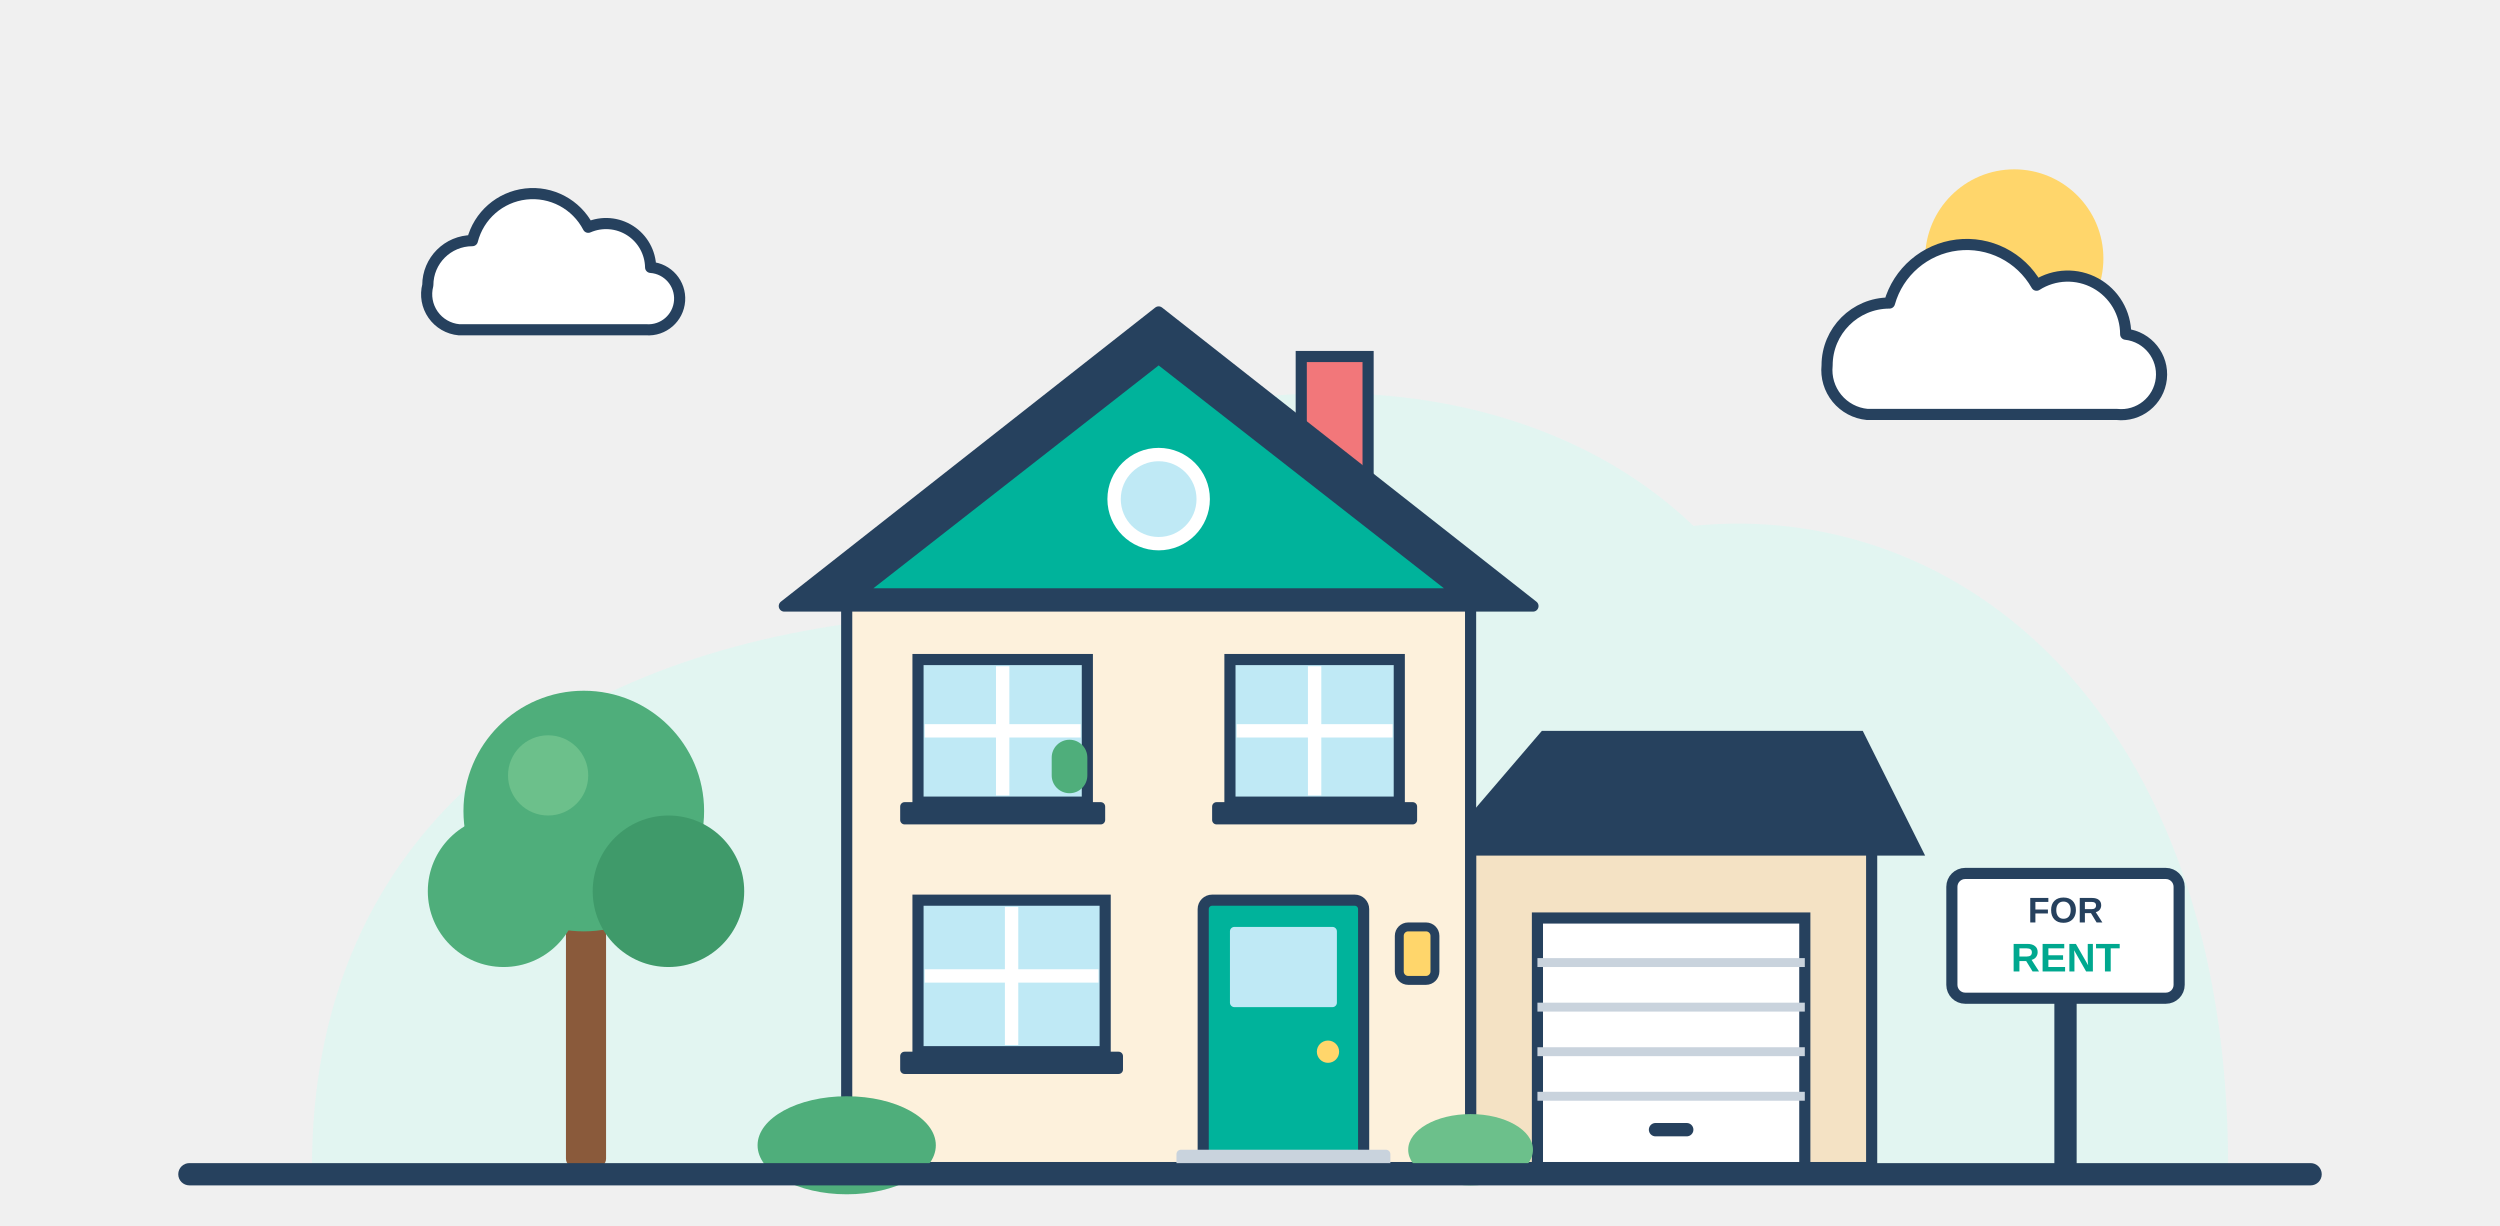
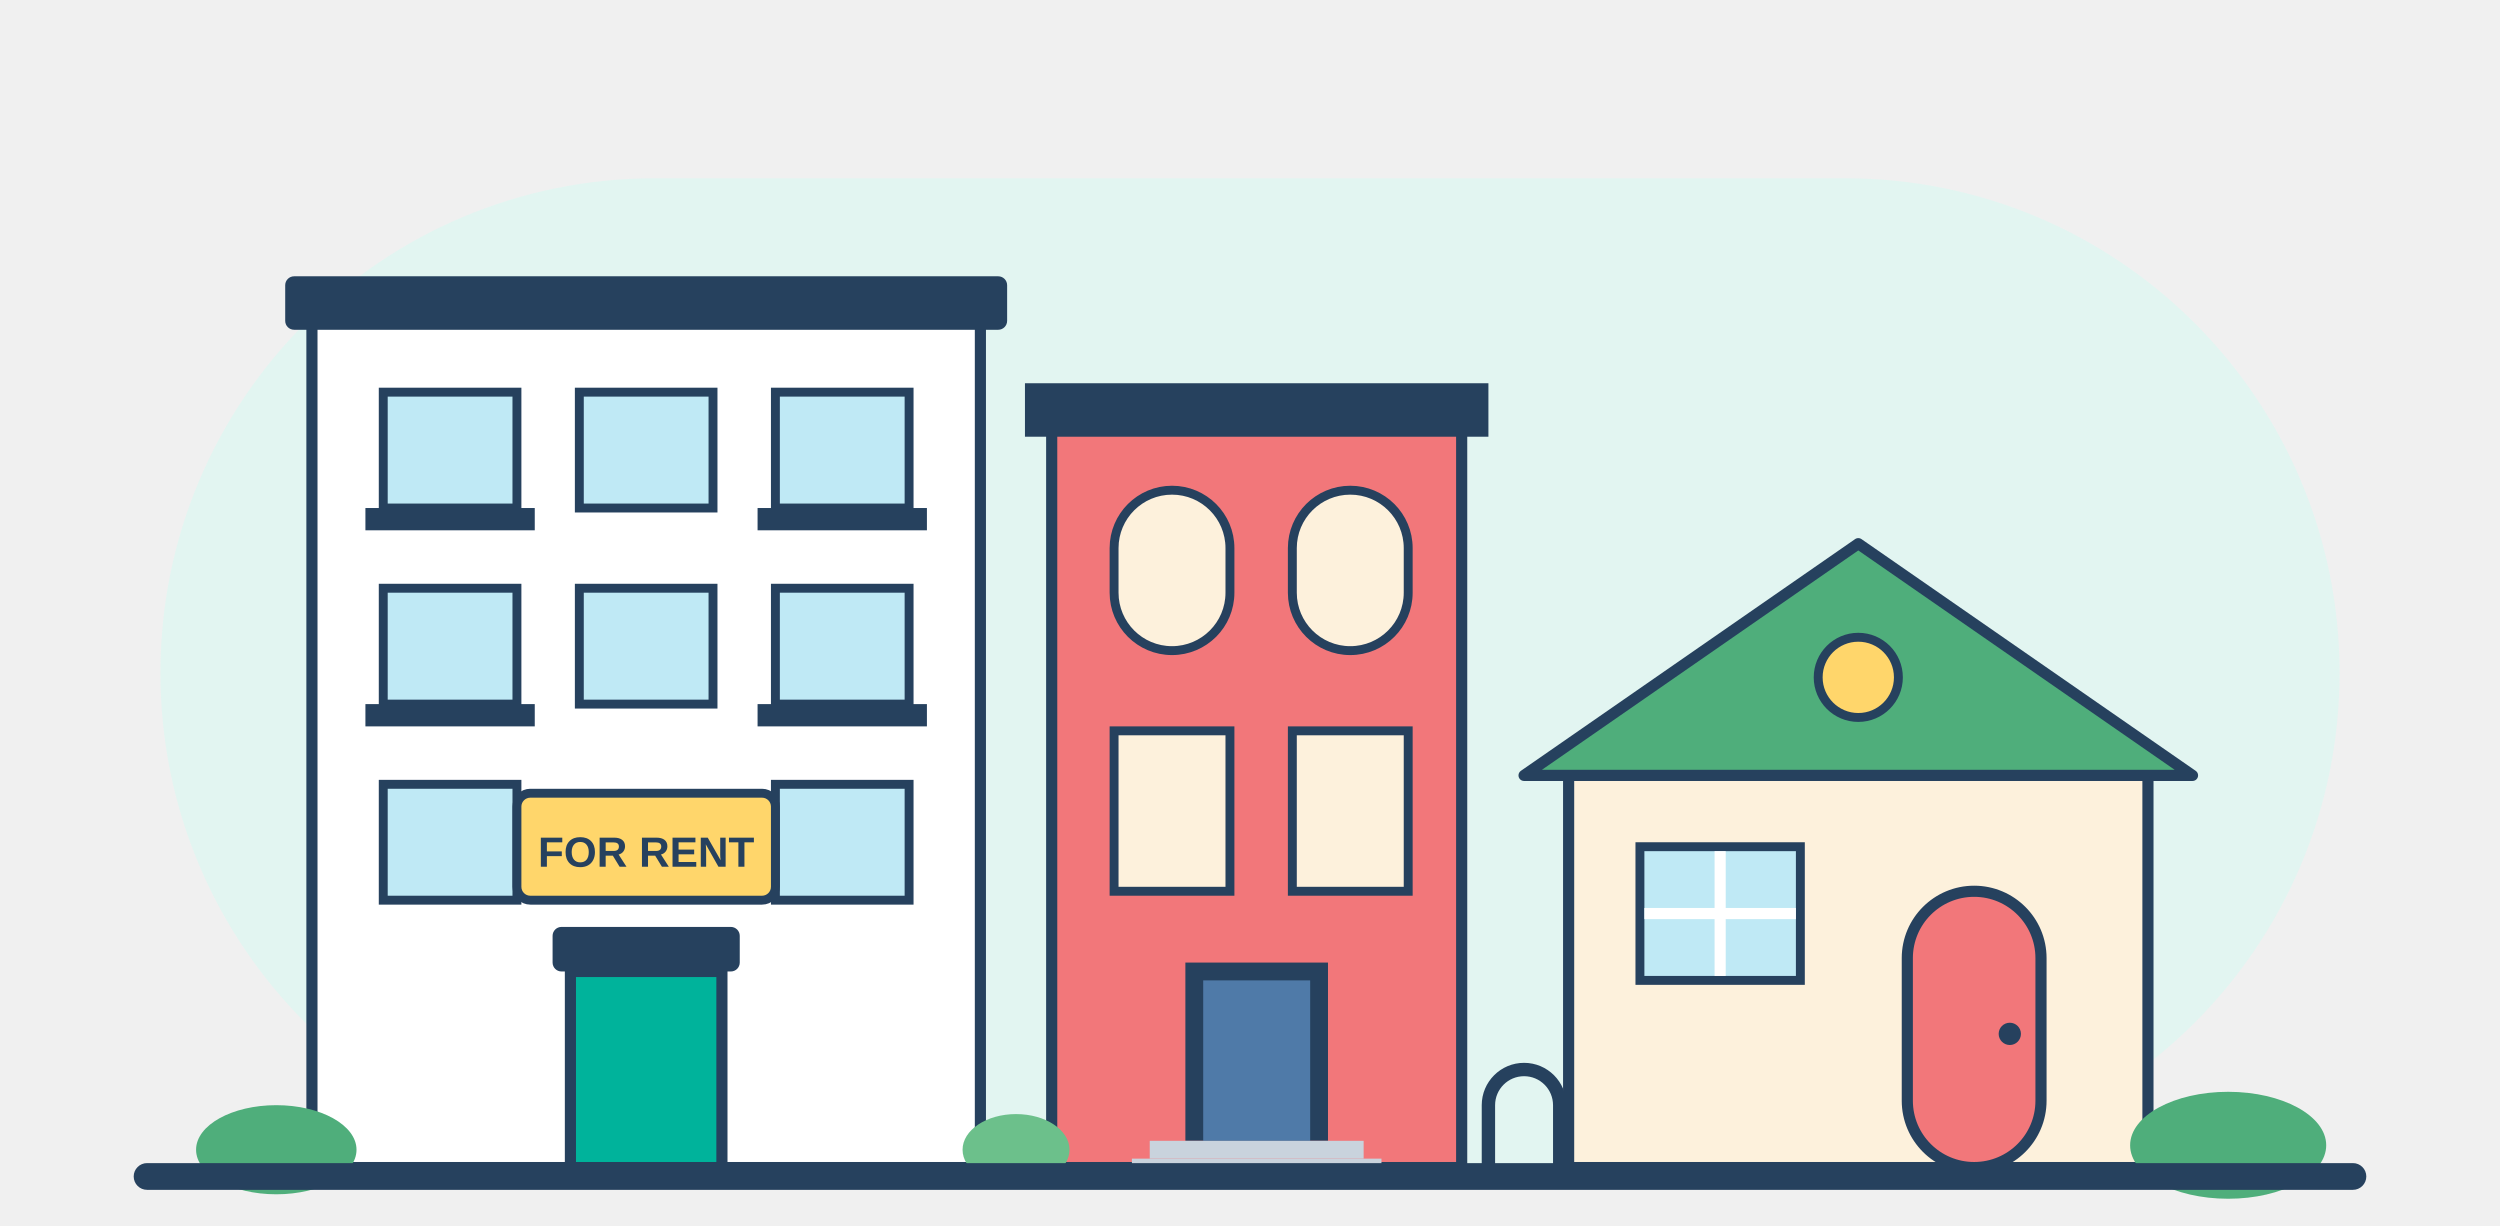
<svg xmlns="http://www.w3.org/2000/svg" width="561" height="275" viewBox="0 0 561 275">
-   <path d="M70 262C70 190 120 150 190 140C230 82 330 70 380 118C440 112 500 160 500 262Z" fill="#e2f5f1" />
-   <circle cx="452" cy="58" r="20" fill="#ffd66b" />
-   <path d="M410 82a14 14 0 0 1 14-14a18 18 0 0 1 33-4a13 13 0 0 1 20 11a9 9 0 0 1-2 18h-56a10 10 0 0 1-9-11z" fill="#fff" stroke="#26415e" stroke-width="2.5" stroke-linejoin="round" />
-   <path d="M96 64a10 10 0 0 1 10-10a14 14 0 0 1 26-3a10 10 0 0 1 14 9a7 7 0 0 1-1 14h-42a8 8 0 0 1-7-10z" fill="#fff" stroke="#26415e" stroke-width="2.5" stroke-linejoin="round" />
-   <rect x="127" y="200" width="9" height="62" rx="2" fill="#8a5a3b" />
-   <circle cx="131" cy="182" r="27" fill="#4fae7b" />
-   <circle cx="113" cy="200" r="17" fill="#4fae7b" />
-   <circle cx="150" cy="200" r="17" fill="#3f9a6a" />
-   <circle cx="123" cy="174" r="9" fill="#6cc08b" />
-   <rect x="330" y="190" width="90" height="72" fill="#f4e2c4" stroke="#26415e" stroke-width="2.5" />
-   <path d="M322 192L346 164H418L432 192Z" fill="#26415e" />
-   <rect x="345" y="206" width="60" height="56" fill="#fff" stroke="#26415e" stroke-width="2.5" />
-   <path d="M345 216H405M345 226H405M345 236H405M345 246H405" stroke="#c9d3dd" stroke-width="2" />
-   <rect x="370" y="252" width="10" height="3" rx="1.5" fill="#26415e" />
-   <rect x="292" y="80" width="15" height="34" fill="#f2777a" stroke="#26415e" stroke-width="2.5" />
-   <rect x="190" y="132" width="140" height="130" fill="#fdf1dc" stroke="#26415e" stroke-width="2.5" />
-   <path d="M176 136L260 70L344 136Z" fill="#26415e" stroke="#26415e" stroke-width="2.5" stroke-linejoin="round" />
-   <path d="M196 132L260 82L324 132Z" fill="#00b39b" />
-   <circle cx="260" cy="112" r="10" fill="#bfe9f5" stroke="#fff" stroke-width="3" />
-   <g fill="#bfe9f5" stroke="#26415e" stroke-width="2.5">
-     <rect x="206" y="148" width="38" height="32" />
-     <rect x="276" y="148" width="38" height="32" />
-     <rect x="206" y="202" width="42" height="34" />
-   </g>
-   <g stroke="#fff" stroke-width="3">
-     <path d="M225 149.5V178.5M207.5 164H242.5" />
-     <path d="M295 149.5V178.5M277.5 164H312.5" />
-     <path d="M227 203.5V234.5M207.5 219H246.5" />
+   <rect x="36" y="40" width="489" height="222" rx="111" fill="#e2f5f1" />
+   <rect x="70" y="70" width="150" height="192" fill="#ffffff" stroke="#26415e" stroke-width="2.5" />
+   <rect x="64" y="62" width="162" height="12" rx="2" fill="#26415e" />
+   <g fill="#bfe9f5" stroke="#26415e" stroke-width="2">
+     <rect x="86" y="88" width="30" height="26" />
+     <rect x="130" y="88" width="30" height="26" />
+     <rect x="174" y="88" width="30" height="26" />
+     <rect x="86" y="132" width="30" height="26" />
+     <rect x="130" y="132" width="30" height="26" />
+     <rect x="174" y="132" width="30" height="26" />
+     <rect x="86" y="176" width="30" height="26" />
+     <rect x="174" y="176" width="30" height="26" />
  </g>
  <g fill="#26415e">
-     <rect x="202" y="180" width="46" height="5" rx="1" />
-     <rect x="272" y="180" width="46" height="5" rx="1" />
-     <rect x="202" y="236" width="50" height="5" rx="1" />
+     <rect x="82" y="114" width="38" height="5" />
+     <rect x="170" y="114" width="38" height="5" />
+     <rect x="82" y="158" width="38" height="5" />
+     <rect x="170" y="158" width="38" height="5" />
  </g>
-   <rect x="236" y="166" width="8" height="12" rx="4" fill="#4fae7b" />
-   <rect x="270" y="202" width="36" height="60" rx="2" fill="#00b39b" stroke="#26415e" stroke-width="2.5" />
-   <rect x="276" y="208" width="24" height="18" rx="1" fill="#bfe9f5" />
-   <circle cx="298" cy="236" r="2.5" fill="#ffd66b" />
-   <rect x="264" y="258" width="48" height="5" rx="1" fill="#c9d3dd" />
-   <rect x="314" y="208" width="8" height="12" rx="2" fill="#ffd66b" stroke="#26415e" stroke-width="2" />
-   <ellipse cx="190" cy="257" rx="20" ry="11" fill="#4fae7b" />
-   <ellipse cx="330" cy="258" rx="14" ry="8" fill="#6cc08b" />
-   <rect x="461" y="212" width="5" height="50" fill="#26415e" />
-   <rect x="438" y="196" width="51" height="28" rx="3" fill="#fff" stroke="#26415e" stroke-width="2.5" />
-   <text x="463.5" y="207" text-anchor="middle" font-family="Arial, Helvetica, sans-serif" font-size="8" font-weight="700" fill="#26415e">FOR</text>
-   <text x="463.5" y="218" text-anchor="middle" font-family="Arial, Helvetica, sans-serif" font-size="9" font-weight="700" fill="#00a88f">RENT</text>
-   <rect x="40" y="261" width="481" height="5" rx="2.5" fill="#26415e" />
+   <rect x="128" y="218" width="34" height="44" fill="#00b39b" stroke="#26415e" stroke-width="2.5" />
+   <rect x="124" y="208" width="42" height="10" rx="2" fill="#26415e" />
+   <rect x="116" y="178" width="58" height="24" rx="3" fill="#ffd66b" stroke="#26415e" stroke-width="2" />
+   <text x="145" y="194.5" text-anchor="middle" font-family="Arial, Helvetica, sans-serif" font-size="9.5" font-weight="700" fill="#26415e">FOR RENT</text>
+   <rect x="236" y="96" width="92" height="166" fill="#f2777a" stroke="#26415e" stroke-width="2.5" />
+   <path d="M230 98H334V86H230Z" fill="#26415e" />
+   <g fill="#fdf1dc" stroke="#26415e" stroke-width="2">
+     <rect x="250" y="110" width="26" height="36" rx="13" />
+     <rect x="290" y="110" width="26" height="36" rx="13" />
+     <rect x="250" y="164" width="26" height="36" />
+     <rect x="290" y="164" width="26" height="36" />
+   </g>
+   <rect x="266" y="216" width="32" height="40" fill="#26415e" />
+   <rect x="270" y="220" width="24" height="36" fill="#4f7aa8" />
+   <g fill="#c9d3dd">
+     <rect x="258" y="256" width="48" height="4" />
+     <rect x="254" y="260" width="56" height="4" />
+   </g>
+   <rect x="352" y="170" width="130" height="92" fill="#fdf1dc" stroke="#26415e" stroke-width="2.5" />
+   <path d="M342 174L417 122L492 174Z" fill="#4fae7b" stroke="#26415e" stroke-width="2.5" stroke-linejoin="round" />
+   <rect x="368" y="190" width="36" height="30" fill="#bfe9f5" stroke="#26415e" stroke-width="2" />
+   <path d="M386 191V219M369 205H403" stroke="#fff" stroke-width="2.5" />
+   <rect x="428" y="200" width="30" height="62" rx="15" fill="#f2777a" stroke="#26415e" stroke-width="2.5" />
+   <circle cx="451" cy="232" r="2.5" fill="#26415e" />
+   <circle cx="417" cy="152" r="9" fill="#ffd66b" stroke="#26415e" stroke-width="2" />
+   <ellipse cx="62" cy="258" rx="18" ry="10" fill="#4fae7b" />
+   <ellipse cx="228" cy="258" rx="12" ry="8" fill="#6cc08b" />
+   <ellipse cx="500" cy="257" rx="22" ry="12" fill="#4fae7b" />
+   <path d="M334 262v-14a8 8 0 0 1 16 0v14" fill="none" stroke="#26415e" stroke-width="3" />
+   <rect x="30" y="261" width="501" height="6" rx="3" fill="#26415e" />
</svg>
